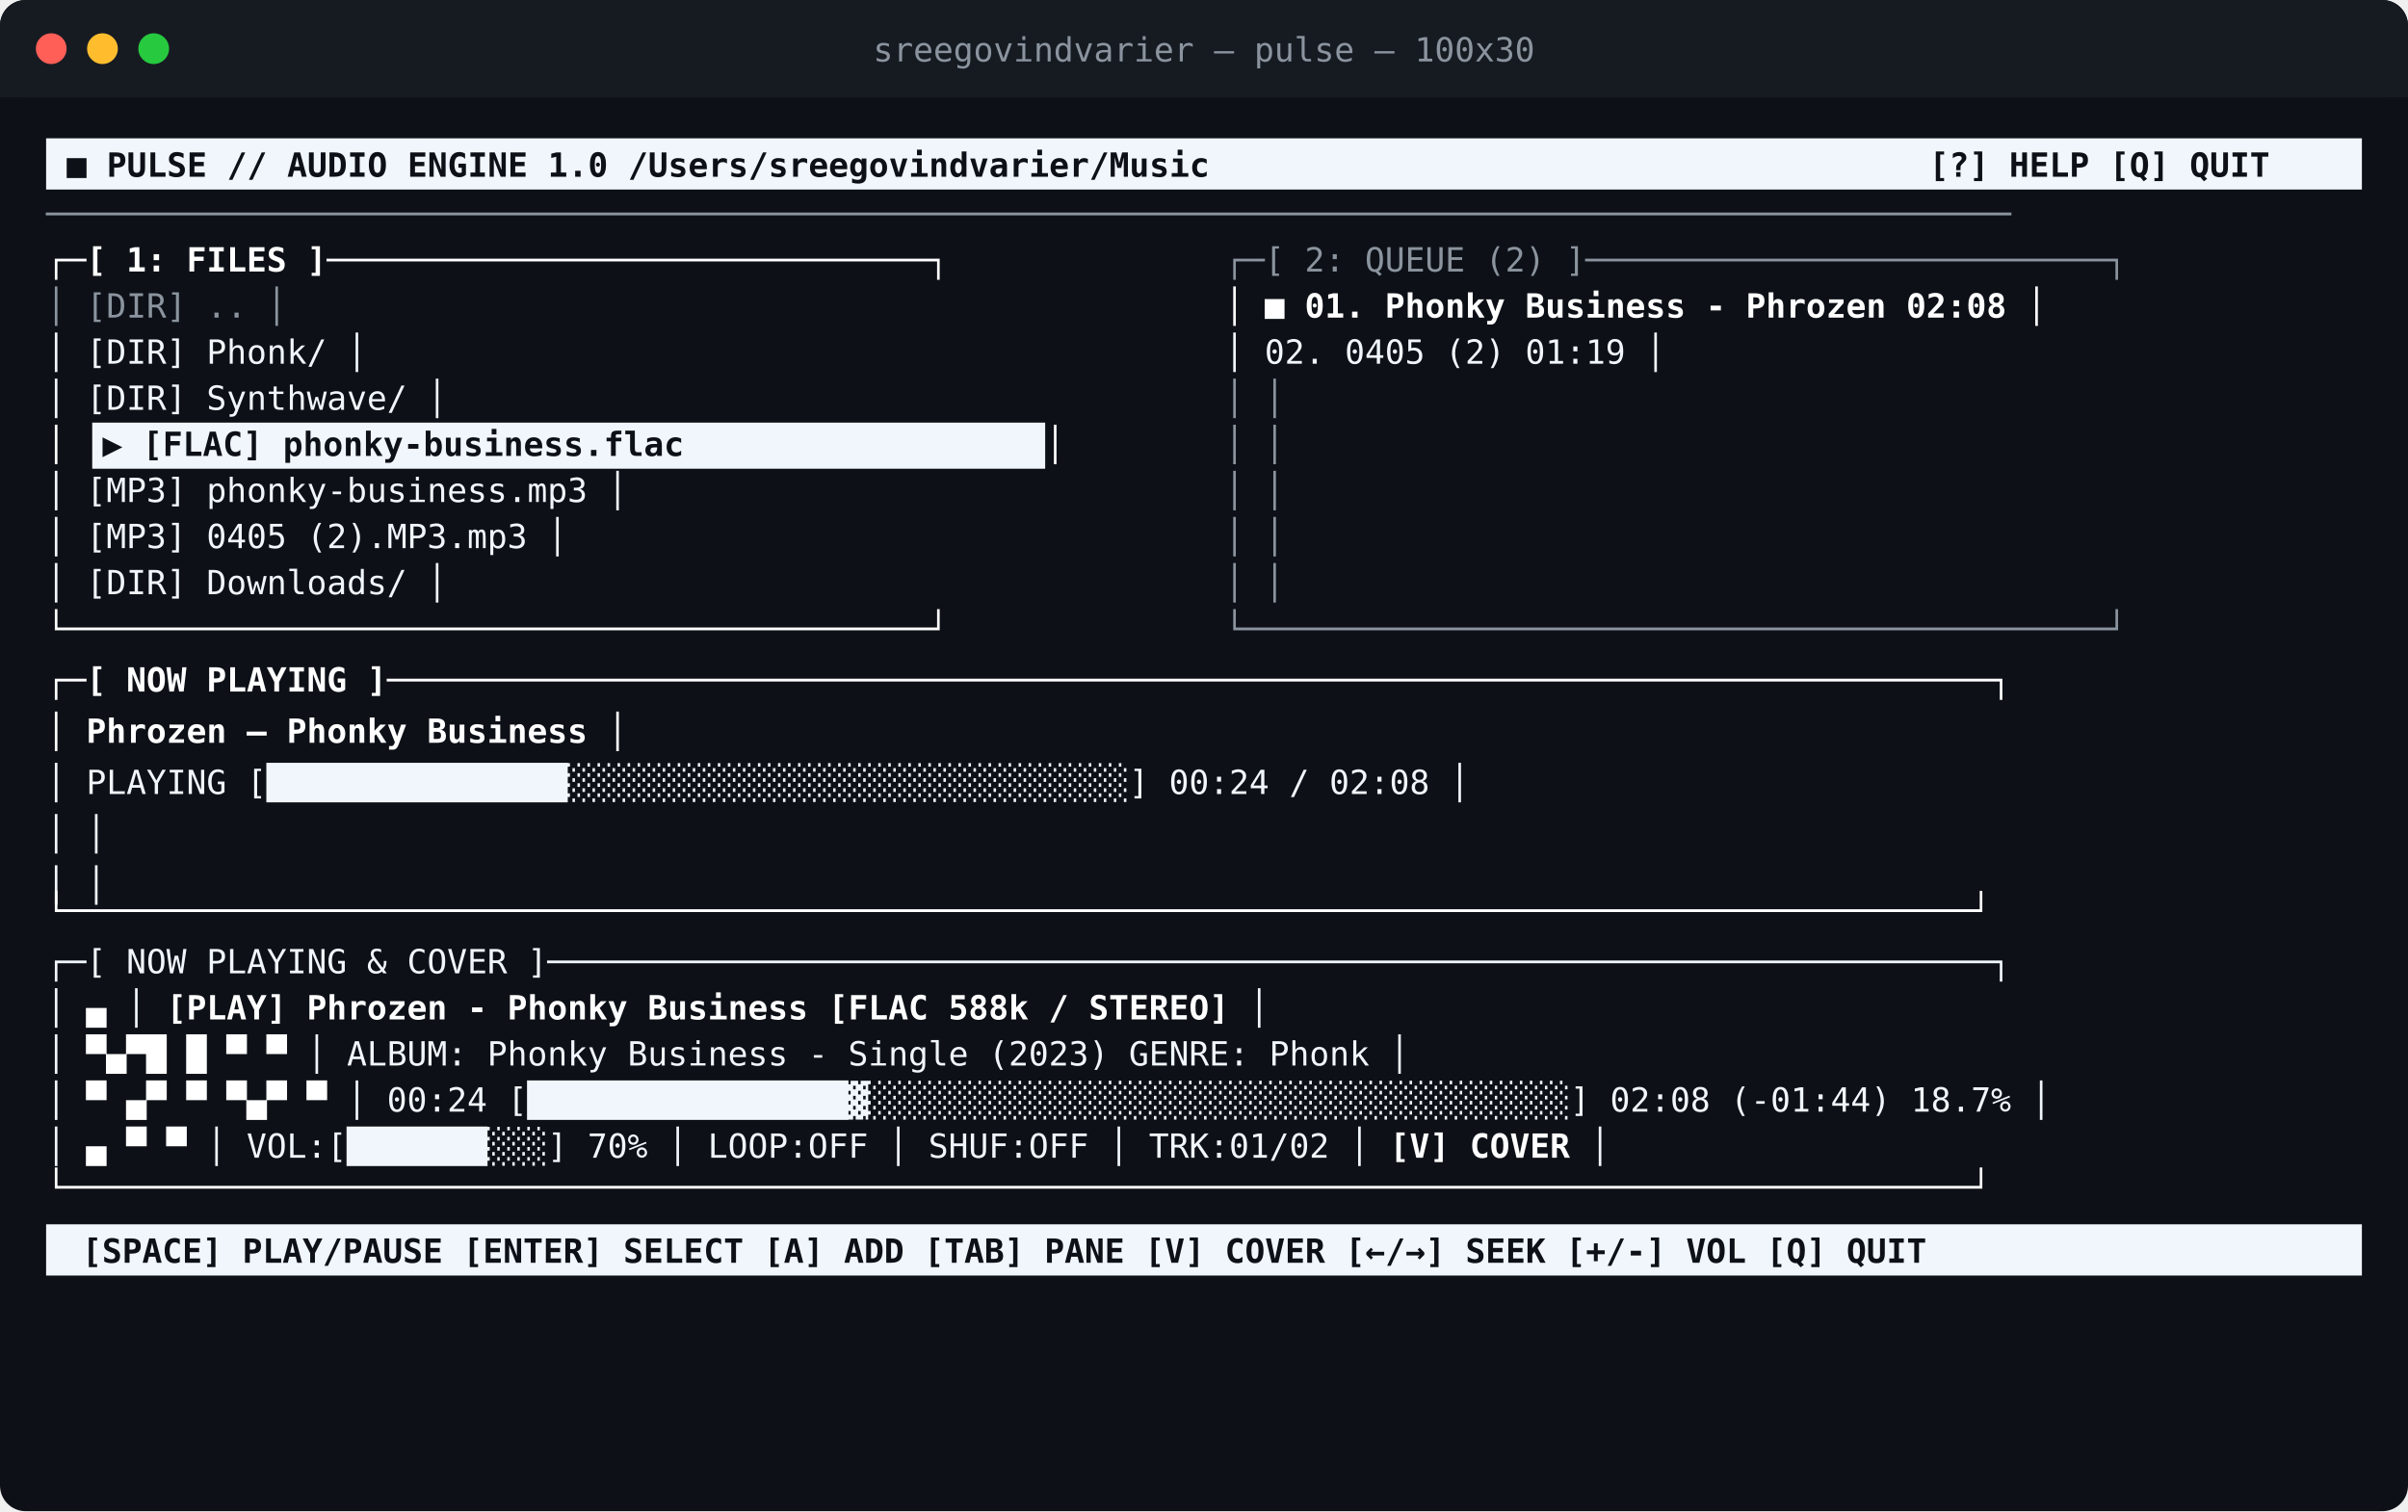
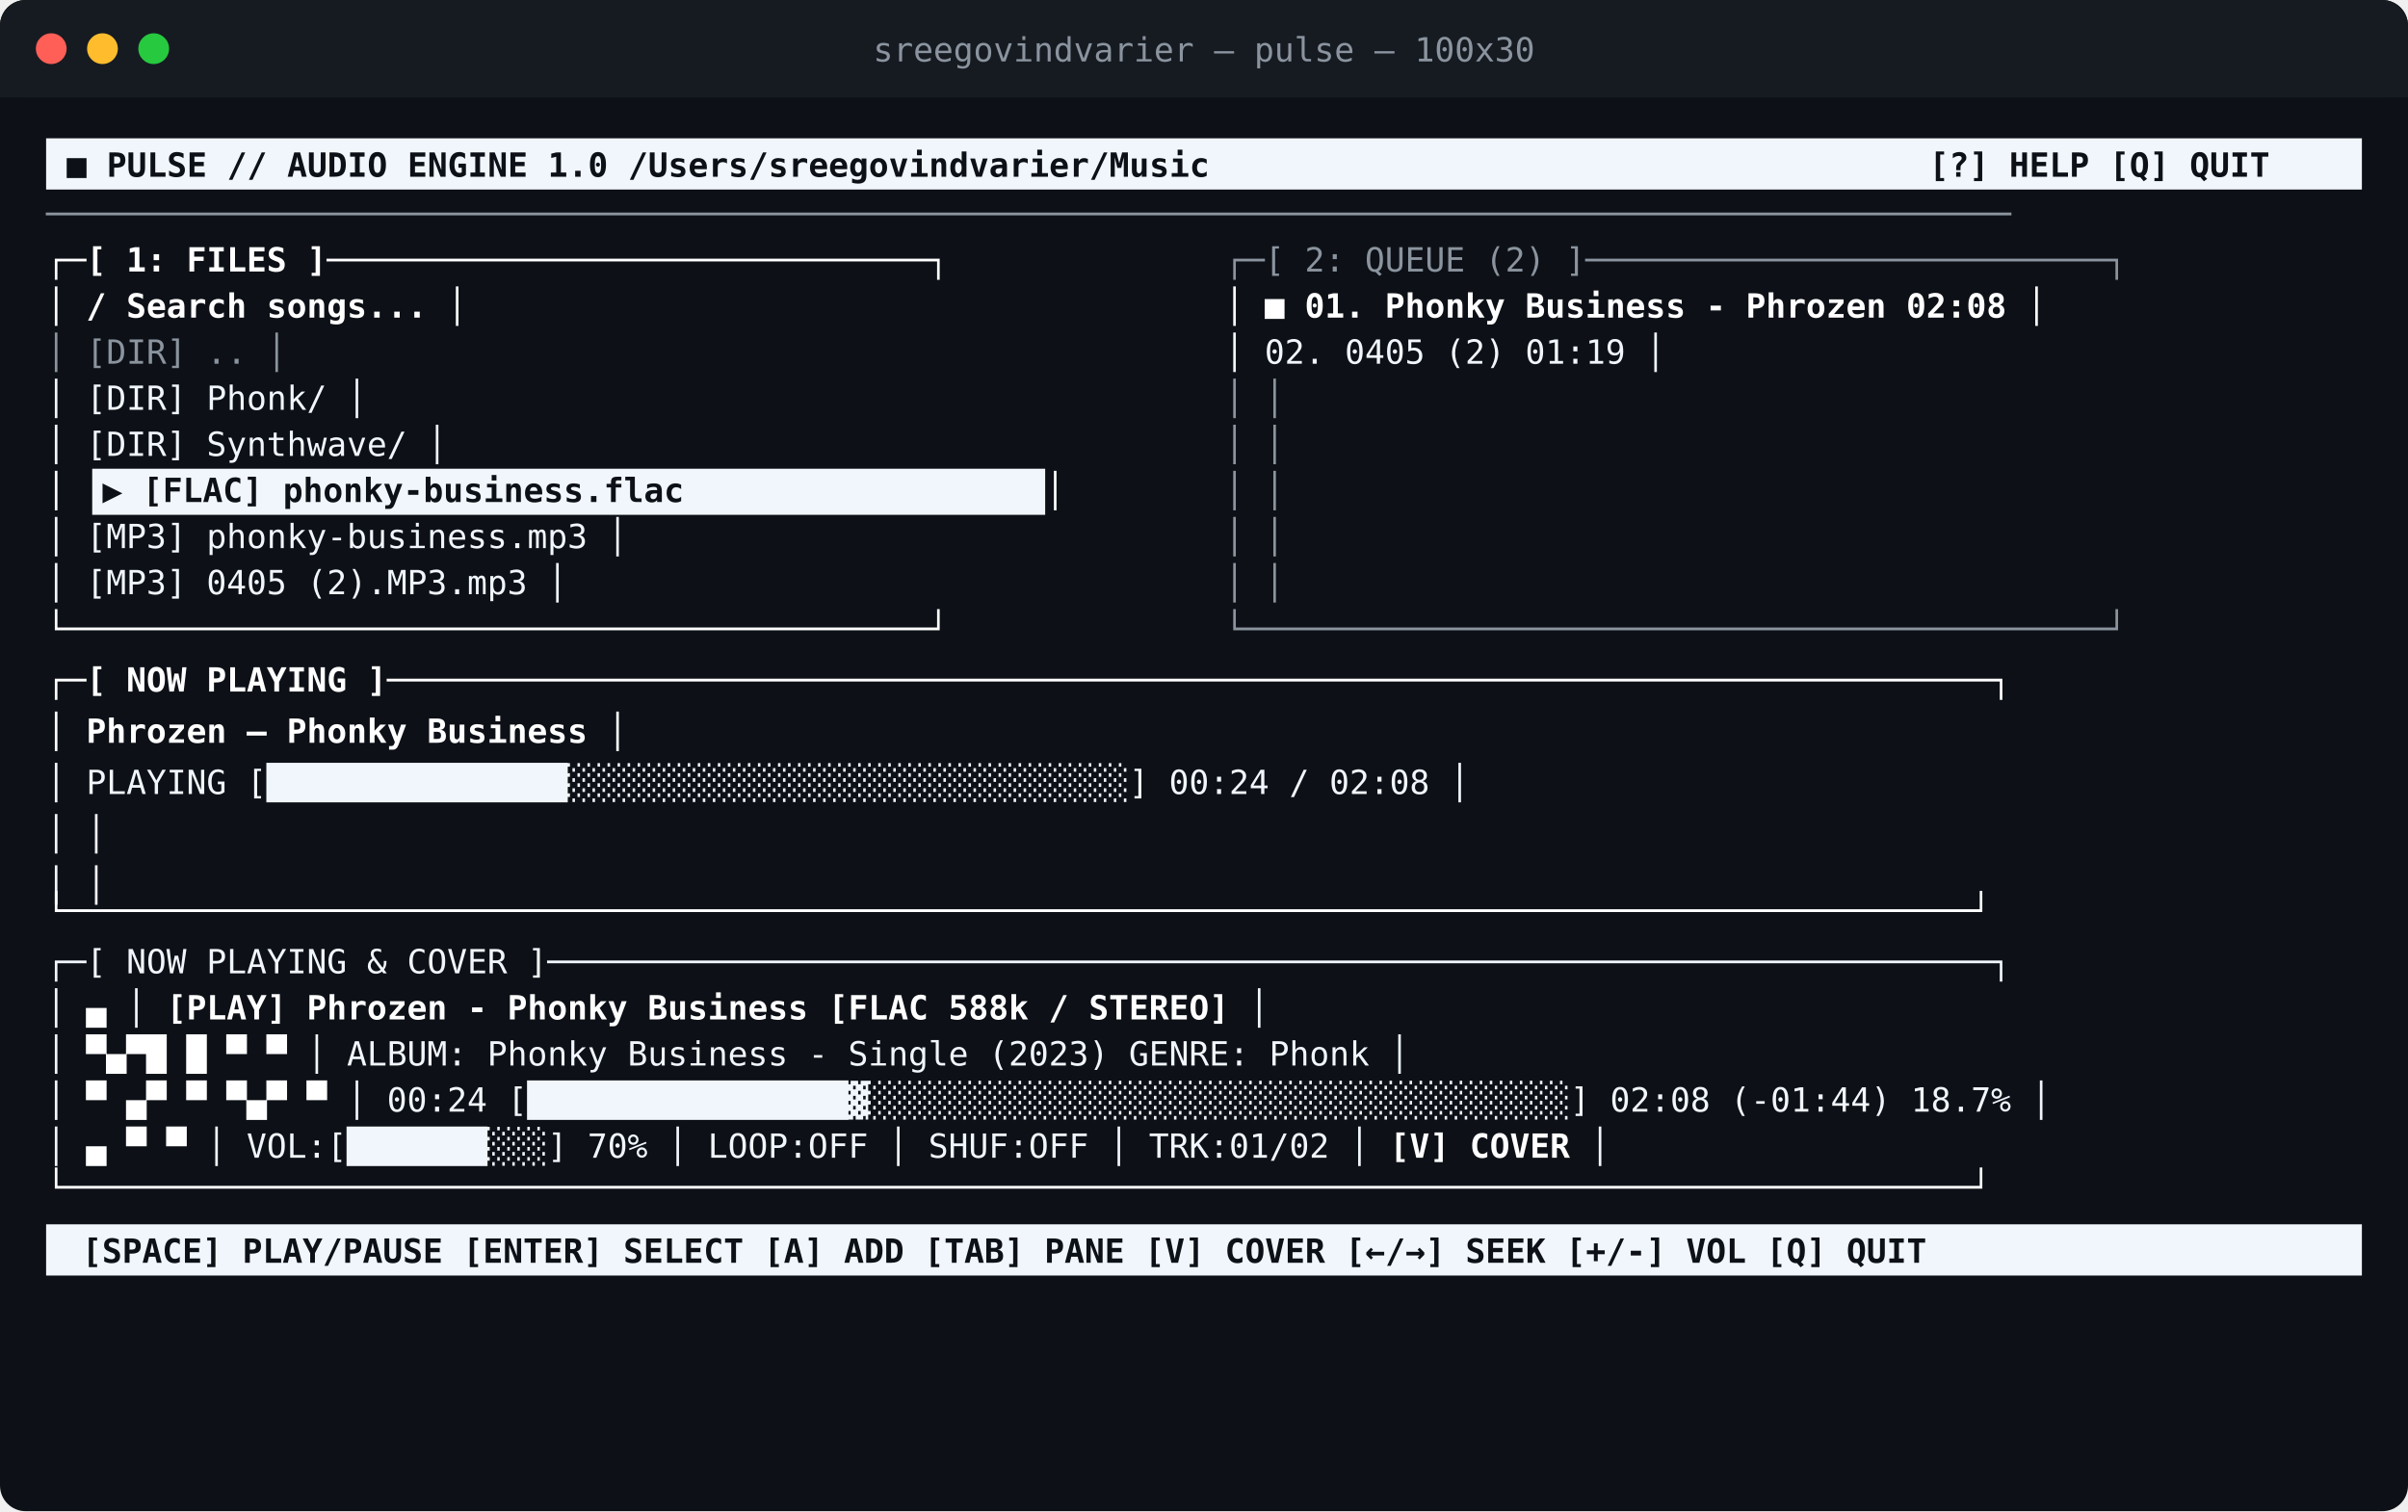
<svg xmlns="http://www.w3.org/2000/svg" viewBox="0 0 940 590" width="100%" height="100%">
  <defs>
    <style>
      .bg { fill: #0d1117; }
      .bar { fill: #161b22; }
      .dot-red { fill: #ff5f56; }
      .dot-yellow { fill: #ffbd2e; }
      .dot-green { fill: #27c93f; }
      .title { fill: #8b949e; font-family: ui-monospace, SFMono-Regular, Menlo, Monaco, Consolas, monospace; font-size: 13px; text-anchor: middle; }
      .t-norm { fill: #f0f6fc; font-family: ui-monospace, SFMono-Regular, Menlo, Monaco, Consolas, monospace; font-size: 13px; }
      .t-bold { fill: #ffffff; font-family: ui-monospace, SFMono-Regular, Menlo, Monaco, Consolas, monospace; font-size: 13px; font-weight: bold; }
      .t-dim  { fill: #8b949e; font-family: ui-monospace, SFMono-Regular, Menlo, Monaco, Consolas, monospace; font-size: 13px; }
      .inv-bg { fill: #f0f6fc; }
      .inv-tx { fill: #0d1117; font-family: ui-monospace, SFMono-Regular, Menlo, Monaco, Consolas, monospace; font-size: 13px; font-weight: bold; }
    </style>
  </defs>
  <rect width="940" height="590" rx="10" ry="10" class="bg" />
  <rect width="940" height="38" rx="10" ry="10" class="bar" />
  <rect y="28" width="940" height="10" class="bar" />
  <circle cx="20" cy="19" r="6" class="dot-red" />
  <circle cx="40" cy="19" r="6" class="dot-yellow" />
  <circle cx="60" cy="19" r="6" class="dot-green" />
  <text x="470" y="24" class="title">sreegovindvarier — pulse — 100x30</text>
  <g transform="translate(18, 54)">
    <rect x="0" y="0" width="904" height="20" class="inv-bg" />
    <text x="8" y="15" class="inv-tx">■ PULSE // AUDIO ENGINE 1.0   /Users/sreegovindvarier/Music</text>
    <text x="735" y="15" class="inv-tx">[?] HELP  [Q] QUIT</text>
    <text x="0" y="34" class="t-dim">──────────────────────────────────────────────────────────────────────────────────────────────────</text>
    <text x="0" y="52" class="t-bold">┌─[ 1: FILES ]──────────────────────────────┐</text>
-     <text x="0" y="70" class="t-dim">│  [DIR] ..                                 │</text>
-     <text x="0" y="88" class="t-norm">│  [DIR] Phonk/                             │</text>
-     <text x="0" y="106" class="t-norm">│  [DIR] Synthwave/                         │</text>
-     <rect x="18" y="111" width="372" height="18" class="inv-bg" />
-     <text x="0" y="124" class="t-bold">│</text>
-     <text x="22" y="124" class="inv-tx">▶ [FLAC] phonky-business.flac</text>
-     <text x="390" y="124" class="t-bold">│</text>
-     <text x="0" y="142" class="t-norm">│  [MP3]  phonky-business.mp3               │</text>
-     <text x="0" y="160" class="t-norm">│  [MP3]  0405 (2).MP3.mp3                  │</text>
-     <text x="0" y="178" class="t-norm">│  [DIR]  Downloads/                        │</text>
+     <text x="0" y="70" class="t-bold">│ / Search songs...                        │</text>
+     <text x="0" y="88" class="t-dim">│  [DIR] ..                                 │</text>
+     <text x="0" y="106" class="t-norm">│  [DIR] Phonk/                             │</text>
+     <text x="0" y="124" class="t-norm">│  [DIR] Synthwave/                         │</text>
+     <rect x="18" y="129" width="372" height="18" class="inv-bg" />
+     <text x="0" y="142" class="t-bold">│</text>
+     <text x="22" y="142" class="inv-tx">▶ [FLAC] phonky-business.flac</text>
+     <text x="390" y="142" class="t-bold">│</text>
+     <text x="0" y="160" class="t-norm">│  [MP3]  phonky-business.mp3               │</text>
+     <text x="0" y="178" class="t-norm">│  [MP3]  0405 (2).MP3.mp3                  │</text>
    <text x="0" y="196" class="t-bold">└───────────────────────────────────────────┘</text>
    <g transform="translate(460, 0)">
      <text x="0" y="52" class="t-dim">┌─[ 2: QUEUE (2) ]──────────────────────────┐</text>
      <text x="0" y="70" class="t-bold">│ ■ 01. Phonky Business - Phrozen     02:08 │</text>
      <text x="0" y="88" class="t-norm">│   02. 0405 (2)                      01:19 │</text>
      <text x="0" y="106" class="t-dim">│                                           │</text>
      <text x="0" y="124" class="t-dim">│                                           │</text>
      <text x="0" y="142" class="t-dim">│                                           │</text>
      <text x="0" y="160" class="t-dim">│                                           │</text>
      <text x="0" y="178" class="t-dim">│                                           │</text>
      <text x="0" y="196" class="t-dim">└───────────────────────────────────────────┘</text>
    </g>
    <g transform="translate(0, 204)">
      <text x="0" y="12" class="t-bold">┌─[ NOW PLAYING ]────────────────────────────────────────────────────────────────────────────────┐</text>
      <text x="0" y="32" class="t-bold">│ Phrozen — Phonky Business                                                                    │</text>
      <text x="0" y="52" class="t-norm">│ PLAYING [███████████████░░░░░░░░░░░░░░░░░░░░░░░░░░░░] 00:24 / 02:08                        │</text>
      <text x="0" y="72" class="t-norm">│                                                                                               │</text>
      <text x="0" y="92" class="t-norm">│                                                                                               │</text>
      <text x="0" y="102" class="t-bold">└───────────────────────────────────────────────────────────────────────────────────────────────┘</text>
    </g>
    <g transform="translate(0, 314)">
      <text x="0" y="12" class="t-norm">┌─[ NOW PLAYING &amp; COVER ]────────────────────────────────────────────────────────────────────────┐</text>
      <text x="0" y="30" class="t-norm">│ <tspan class="t-bold">     ▄        </tspan> │ <tspan class="t-bold">[PLAY] Phrozen - Phonky Business</tspan>
        <tspan class="t-bold">[FLAC 588k / STEREO]</tspan> │</text>
      <text x="0" y="48" class="t-norm">│ <tspan class="t-bold">   ▀▄▀█ █ ▀ ▀ </tspan> │ ALBUM: Phonky Business - Single (2023)  GENRE: Phonk                            │</text>
      <text x="0" y="66" class="t-norm">│ <tspan class="t-bold">  ▀ ▄▀ ▀ ▀▄▀ ▀</tspan> │ 00:24 [████████████████▓░░░░░░░░░░░░░░░░░░░░░░░░░░░░░░░░░░░] 02:08 (-01:44) 18.7% │</text>
      <text x="0" y="84" class="t-norm">│ <tspan class="t-bold">  ▄     ▀   ▀ </tspan> │ VOL:[███████░░░] 70%  │  LOOP:OFF  │  SHUF:OFF  │  TRK:01/02  │  <tspan class="t-bold">[V] COVER</tspan>       │</text>
      <text x="0" y="100" class="t-bold">└───────────────────────────────────────────────────────────────────────────────────────────────┘</text>
    </g>
    <g transform="translate(0, 424)">
      <rect x="0" y="0" width="904" height="20" class="inv-bg" />
      <text x="14" y="15" class="inv-tx">[SPACE] PLAY/PAUSE   [ENTER] SELECT   [A] ADD   [TAB] PANE   [V] COVER   [←/→] SEEK   [+/-] VOL   [Q] QUIT</text>
    </g>
  </g>
</svg>
